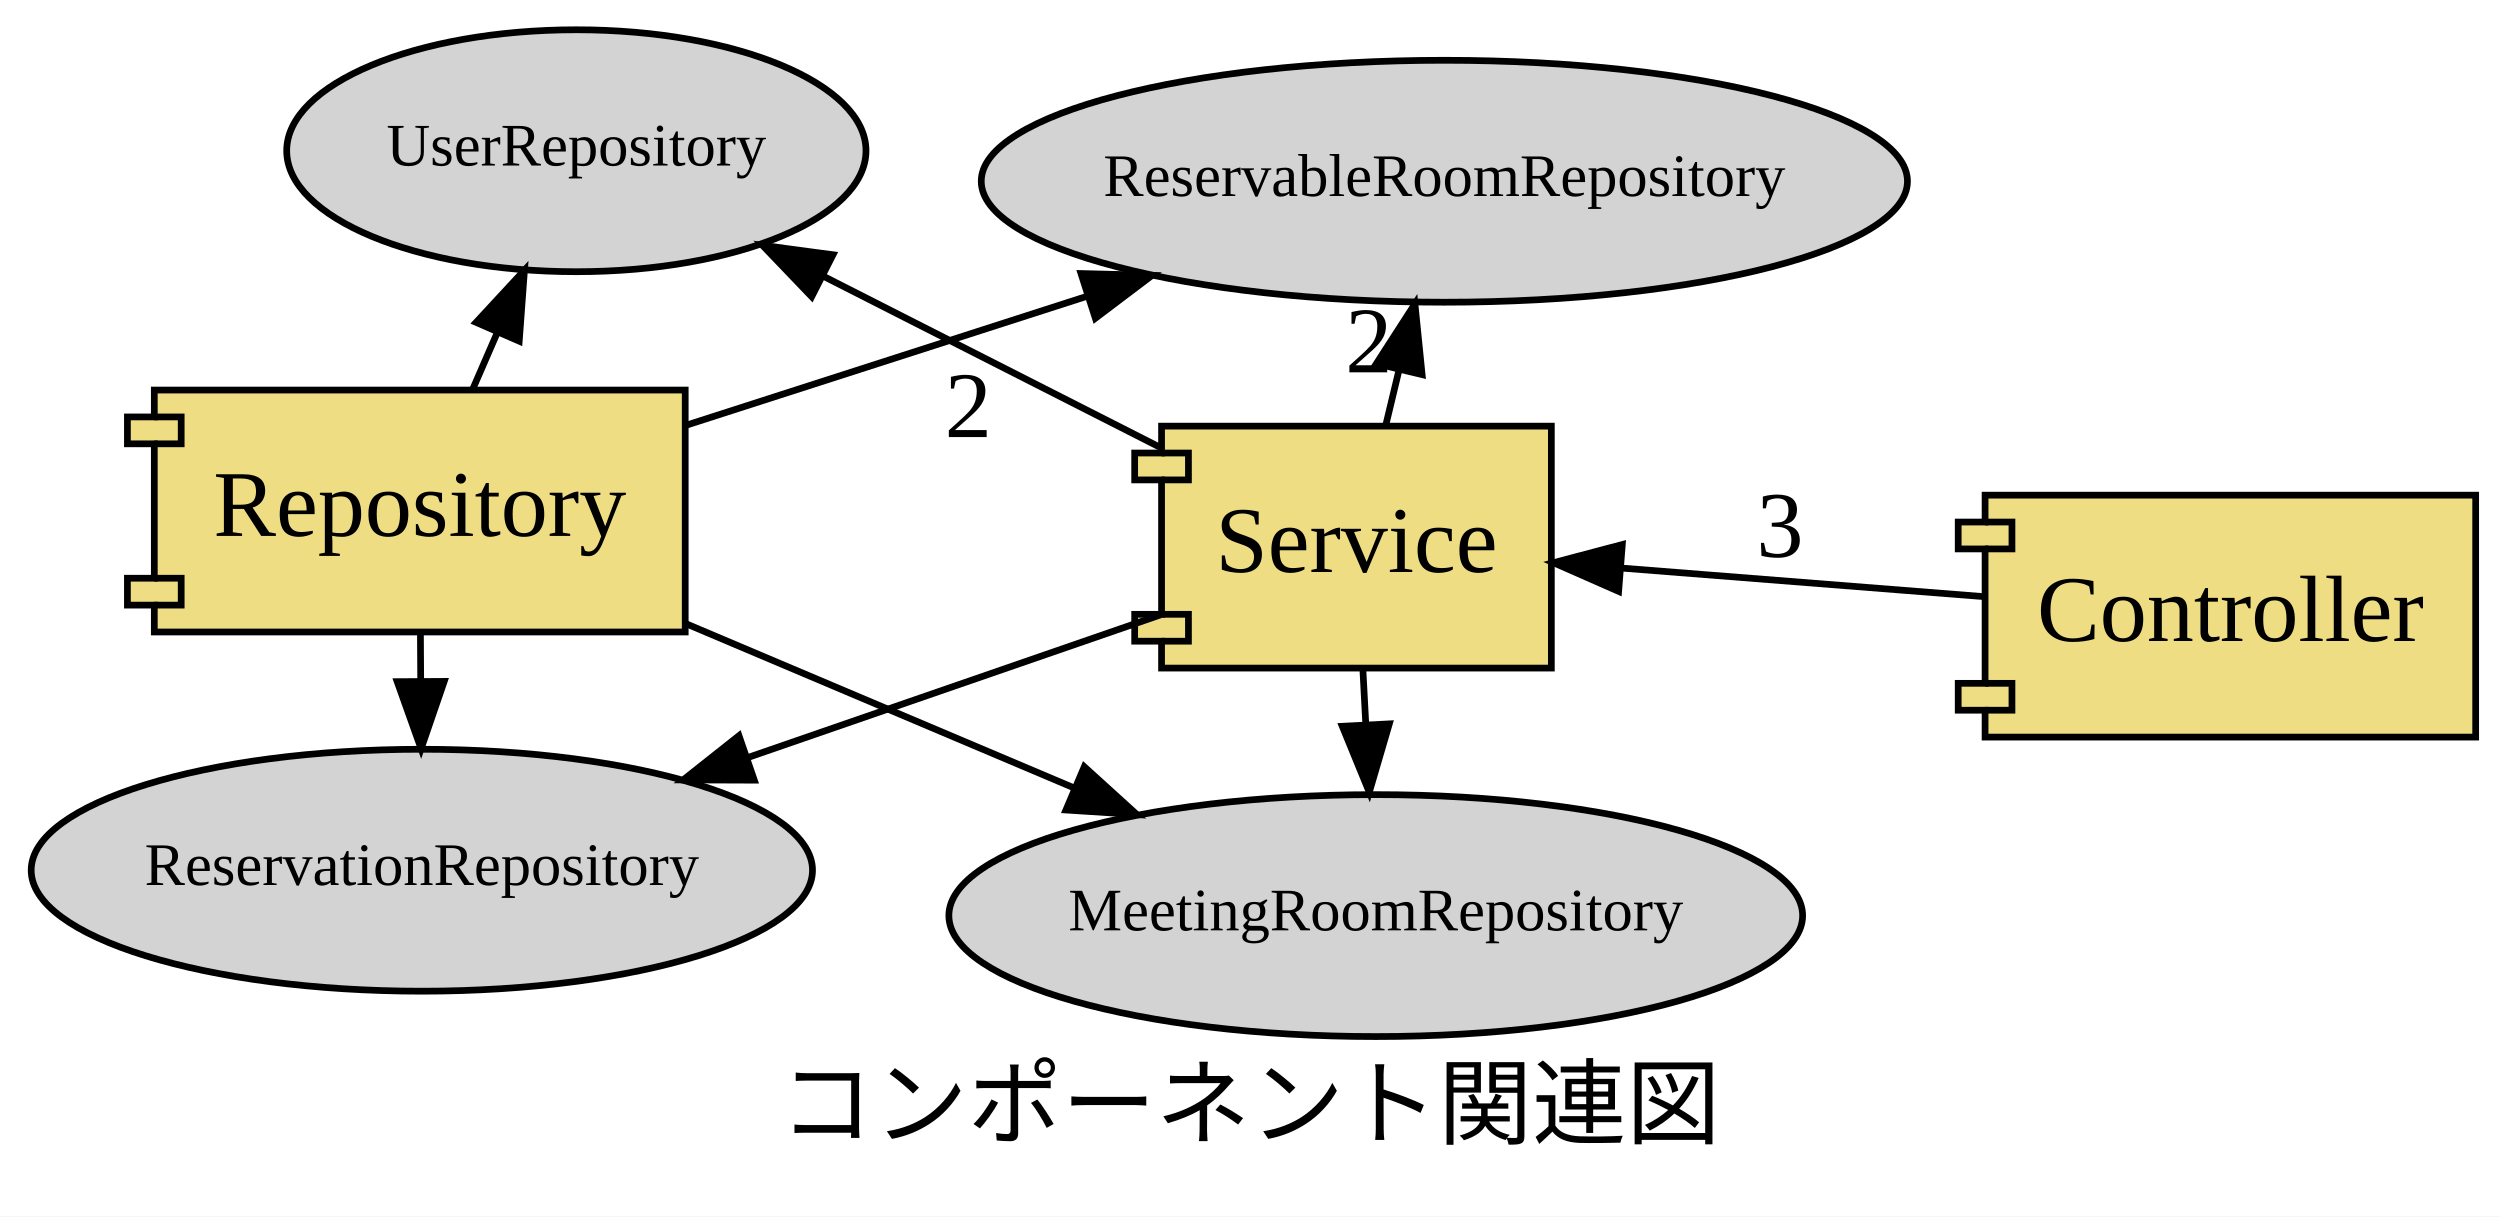
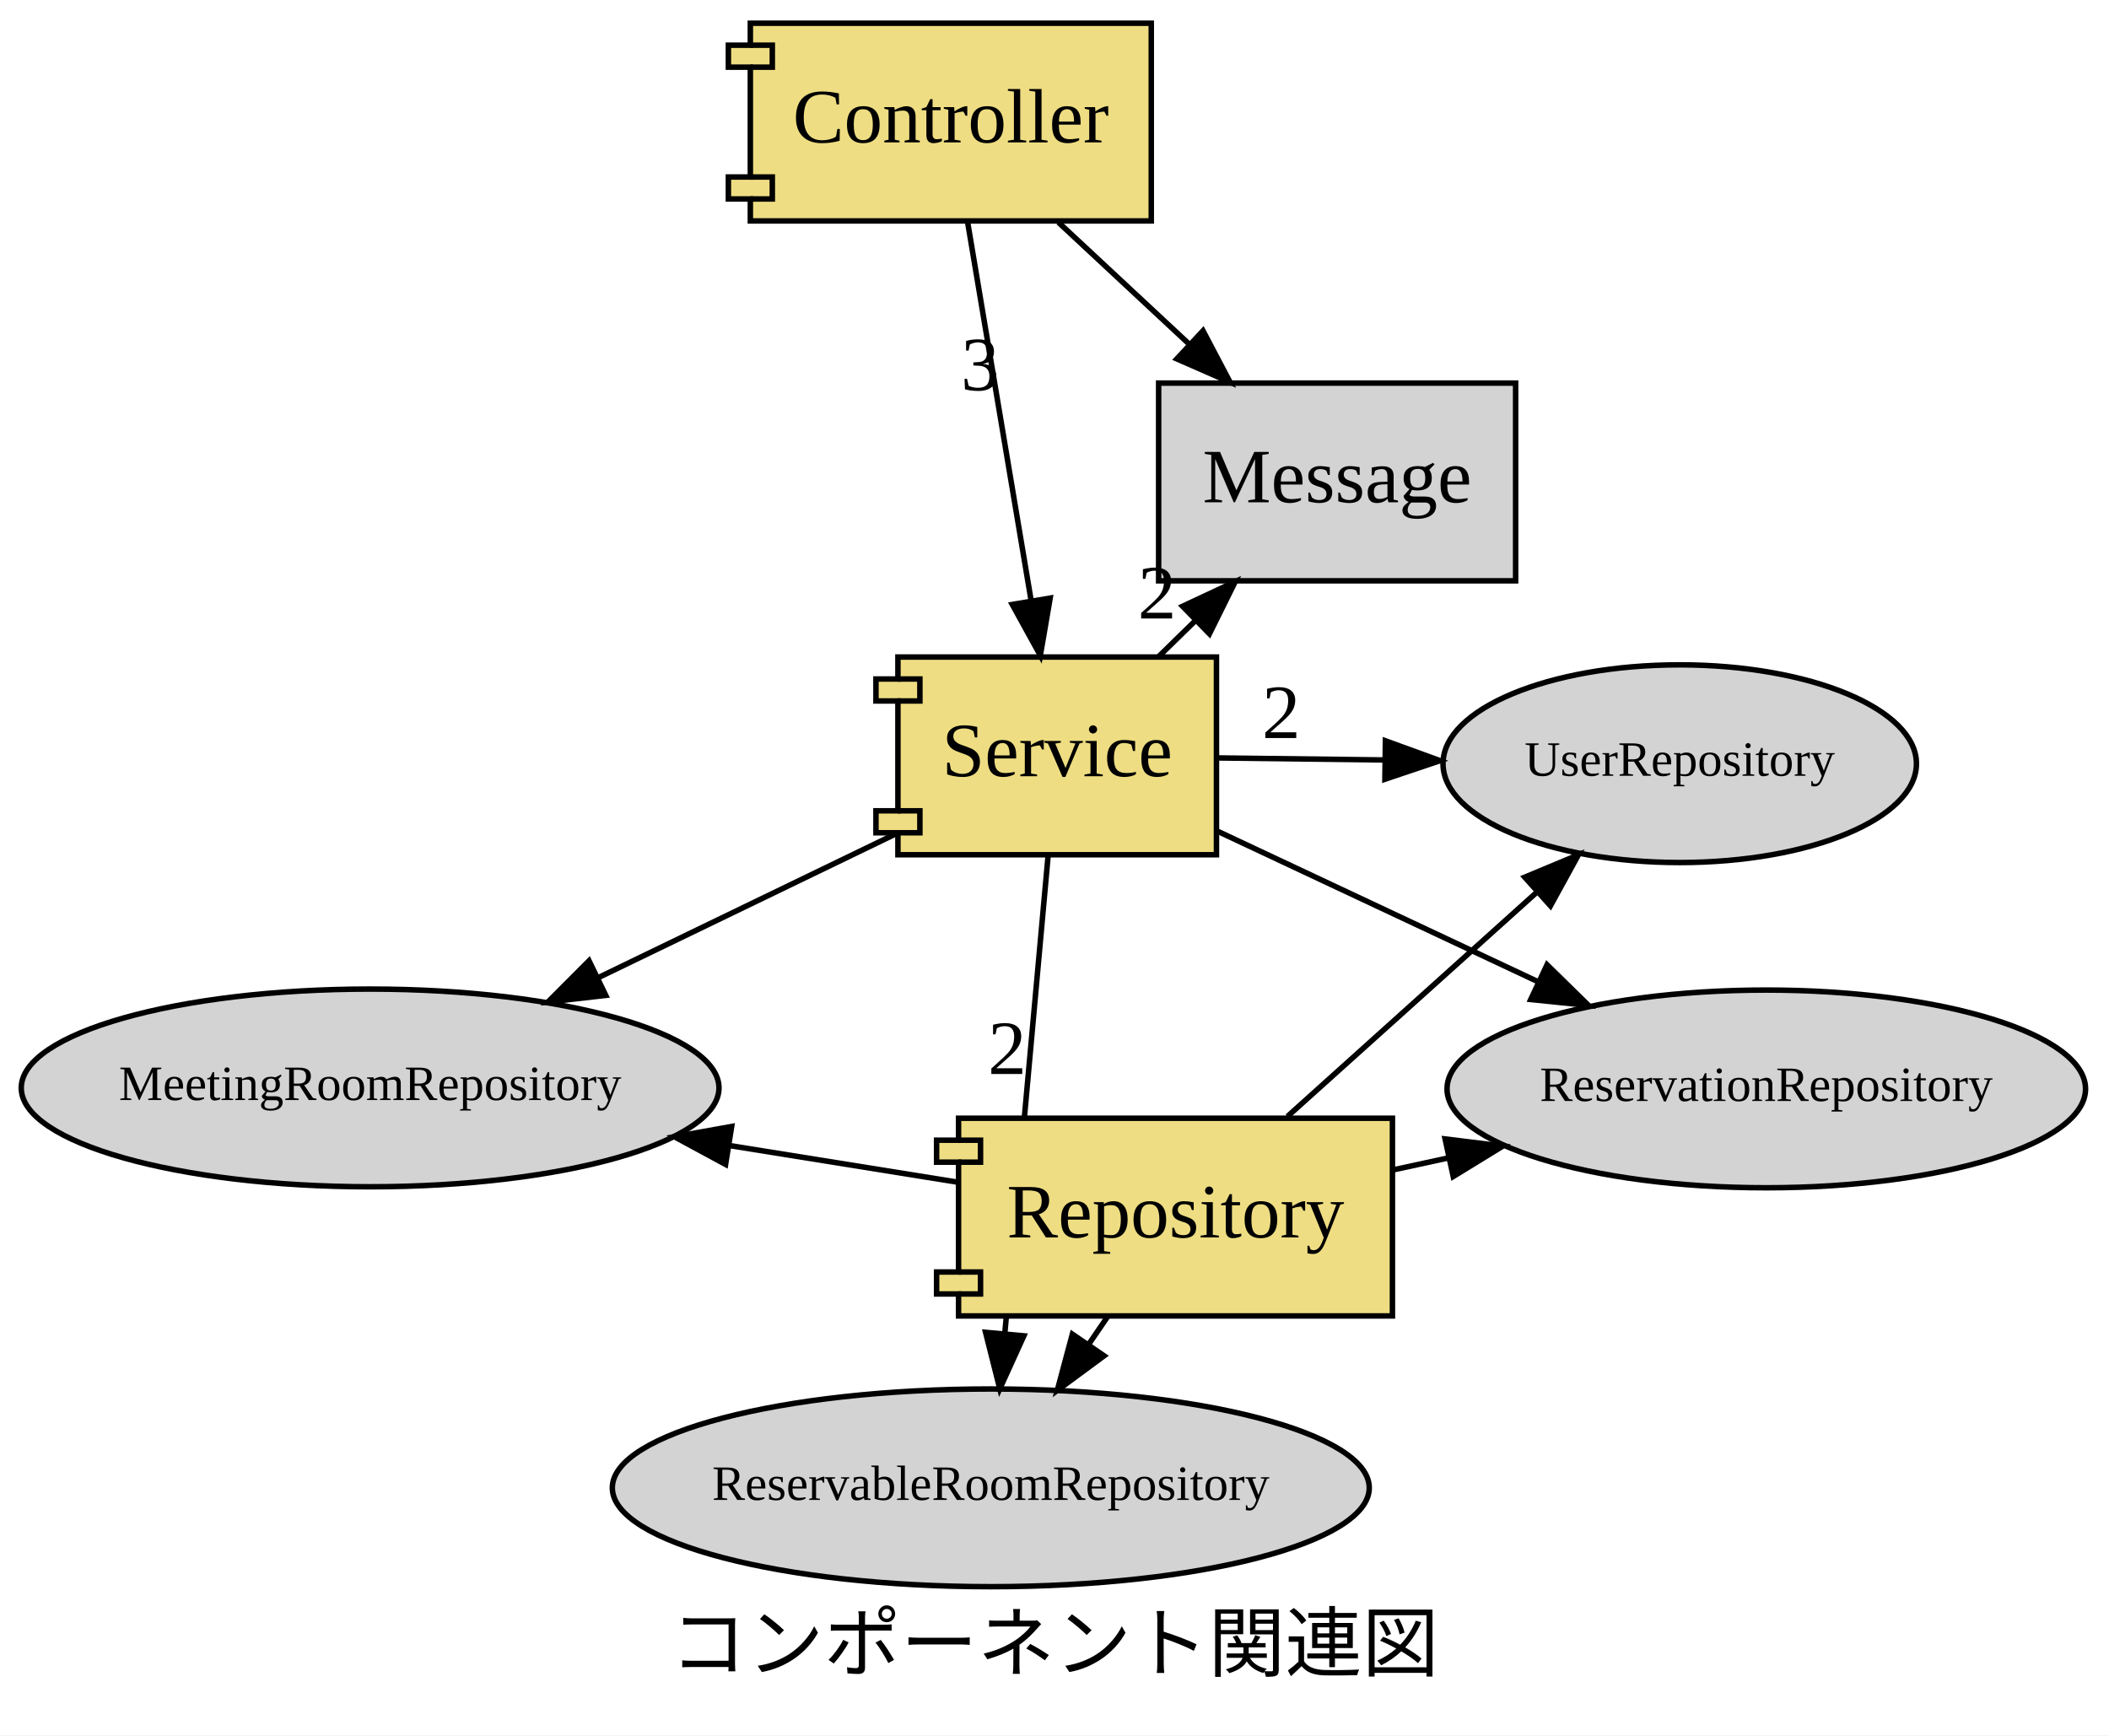
- <svg xmlns="http://www.w3.org/2000/svg" width="372pt" height="181pt" viewBox="0.00 0.00 372.00 181.00">
-   <g id="graph0" class="graph" transform="scale(1 1) rotate(0) translate(4 154)">
-     <polygon fill="white" stroke="transparent" points="-4,27 -4,-154 368,-154 368,27 -4,27" />
-     <text text-anchor="middle" x="182" y="15.2" font-family="Times New Roman,serif" font-size="14.00">コンポーネント関連図
+ <svg xmlns="http://www.w3.org/2000/svg" width="384pt" height="316pt" viewBox="0.00 0.00 384.00 316.00">
+   <g id="graph0" class="graph" transform="scale(1 1) rotate(0) translate(4 289)">
+     <polygon fill="white" stroke="transparent" points="-4,27 -4,-289 380,-289 380,27 -4,27" />
+     <text text-anchor="middle" x="188" y="15.2" font-family="Times New Roman,serif" font-size="14.00">コンポーネント関連図
        </text>
    <g id="node1" class="node">
-       <ellipse fill="lightgrey" stroke="black" cx="81.76" cy="-131.57" rx="43.1" ry="18" />
-       <text text-anchor="middle" x="81.76" y="-129.37" font-family="Times New Roman,serif" font-size="9.00">
+       <polygon fill="#eedd82" stroke="black" points="217.49,-169.36 159.49,-169.36 159.49,-165.36 155.49,-165.36 155.49,-161.36 159.49,-161.36 159.49,-141.36 155.49,-141.36 155.49,-137.36 159.49,-137.36 159.49,-133.36 217.49,-133.36 217.49,-169.36" />
+       <polyline fill="none" stroke="black" points="159.49,-165.36 163.49,-165.36 163.49,-161.36 159.49,-161.36 " />
+       <polyline fill="none" stroke="black" points="159.49,-141.36 163.49,-141.36 163.49,-137.36 159.49,-137.36 " />
+       <text text-anchor="middle" x="188.49" y="-147.66" font-family="Times New Roman,serif" font-size="14.00">
+                 Service
+             </text>
+     </g>
+     <g id="node3" class="node">
+       <polygon fill="lightgrey" stroke="black" points="271.96,-219.24 206.96,-219.24 206.96,-183.24 271.96,-183.24 271.96,-219.24" />
+       <text text-anchor="middle" x="239.46" y="-197.54" font-family="Times New Roman,serif" font-size="14.00">
+                 Message
+             </text>
+     </g>
+     <g id="edge4" class="edge">
+       <path fill="none" stroke="black" d="M206.89,-169.37C209.03,-171.46 211.24,-173.62 213.45,-175.79" />
+       <polygon fill="black" stroke="black" points="211.32,-178.6 220.91,-183.09 216.21,-173.59 211.32,-178.6" />
+       <text text-anchor="middle" x="206.67" y="-176.38" font-family="Times New Roman,serif" font-size="14.00">2
+             </text>
+     </g>
+     <g id="node4" class="node">
+       <ellipse fill="lightgrey" stroke="black" cx="301.84" cy="-149.94" rx="43.1" ry="18" />
+       <text text-anchor="middle" x="301.84" y="-147.74" font-family="Times New Roman,serif" font-size="9.00">
                UserRepository
            </text>
    </g>
-     <g id="node2" class="node">
-       <ellipse fill="lightgrey" stroke="black" cx="58.77" cy="-24.51" rx="58.13" ry="18" />
-       <text text-anchor="middle" x="58.77" y="-22.31" font-family="Times New Roman,serif" font-size="9.00">
+     <g id="edge7" class="edge">
+       <path fill="none" stroke="black" d="M217.68,-150.99C226.93,-150.88 237.47,-150.75 247.88,-150.62" />
+       <polygon fill="black" stroke="black" points="248.25,-154.11 258.2,-150.49 248.16,-147.11 248.25,-154.11" />
+       <text text-anchor="middle" x="229.28" y="-154.61" font-family="Times New Roman,serif" font-size="14.00">2
+             </text>
+     </g>
+     <g id="node5" class="node">
+       <ellipse fill="lightgrey" stroke="black" cx="317.6" cy="-90.72" rx="58.13" ry="18" />
+       <text text-anchor="middle" x="317.6" y="-88.52" font-family="Times New Roman,serif" font-size="9.00">
                ReservationRepository
            </text>
    </g>
-     <g id="node3" class="node">
-       <ellipse fill="lightgrey" stroke="black" cx="200.71" cy="-17.76" rx="63.52" ry="18" />
-       <text text-anchor="middle" x="200.71" y="-15.56" font-family="Times New Roman,serif" font-size="9.00">
+     <g id="edge10" class="edge">
+       <path fill="none" stroke="black" d="M217.78,-137.6C235.05,-129.49 257.16,-119.1 276.19,-110.17" />
+       <polygon fill="black" stroke="black" points="277.68,-113.33 285.24,-105.92 274.71,-107 277.68,-113.33" />
+     </g>
+     <g id="node6" class="node">
+       <ellipse fill="lightgrey" stroke="black" cx="63.39" cy="-90.9" rx="63.52" ry="18" />
+       <text text-anchor="middle" x="63.39" y="-88.7" font-family="Times New Roman,serif" font-size="9.00">
                MeetingRoomRepository
            </text>
    </g>
-     <g id="node4" class="node">
-       <ellipse fill="lightgrey" stroke="black" cx="210.92" cy="-127.03" rx="68.91" ry="18" />
-       <text text-anchor="middle" x="210.92" y="-124.83" font-family="Times New Roman,serif" font-size="9.00">
+     <g id="edge5" class="edge">
+       <path fill="none" stroke="black" d="M159.47,-137.34C143.24,-129.49 122.74,-119.59 104.85,-110.94" />
+       <polygon fill="black" stroke="black" points="106.29,-107.75 95.77,-106.55 103.25,-114.05 106.29,-107.75" />
+     </g>
+     <g id="node7" class="node">
+       <ellipse fill="lightgrey" stroke="black" cx="176.4" cy="-18.08" rx="68.91" ry="18" />
+       <text text-anchor="middle" x="176.4" y="-15.88" font-family="Times New Roman,serif" font-size="9.00">
                ReservableRoomRepository
            </text>
    </g>
-     <g id="node5" class="node">
-       <polygon fill="#eedd82" stroke="black" points="97.96,-95.96 18.96,-95.96 18.96,-91.96 14.96,-91.96 14.96,-87.96 18.96,-87.96 18.96,-67.96 14.96,-67.96 14.96,-63.96 18.96,-63.96 18.96,-59.96 97.96,-59.96 97.96,-95.96" />
-       <polyline fill="none" stroke="black" points="18.96,-91.96 22.96,-91.96 22.96,-87.96 18.96,-87.96 " />
-       <polyline fill="none" stroke="black" points="18.96,-67.96 22.96,-67.96 22.96,-63.96 18.96,-63.96 " />
-       <text text-anchor="middle" x="58.46" y="-74.26" font-family="Times New Roman,serif" font-size="14.00">
-                 Repository
+     <g id="edge3" class="edge">
+       <path fill="none" stroke="black" d="M186.83,-133.11C184.8,-110.68 181.32,-72.37 178.95,-46.18" />
+       <polygon fill="black" stroke="black" points="182.42,-45.76 178.04,-36.12 175.45,-46.39 182.42,-45.76" />
+       <text text-anchor="middle" x="179.39" y="-93.44" font-family="Times New Roman,serif" font-size="14.00">2
            </text>
    </g>
-     <g id="edge9" class="edge">
-       <path fill="none" stroke="black" d="M66.35,-96.11C67.51,-98.79 68.73,-101.59 69.95,-104.4" />
-       <polygon fill="black" stroke="black" points="66.84,-106.03 74.04,-113.8 73.26,-103.23 66.84,-106.03" />
-     </g>
-     <g id="edge2" class="edge">
-       <path fill="none" stroke="black" d="M58.56,-59.87C58.58,-57.52 58.59,-55.06 58.6,-52.6" />
-       <polygon fill="black" stroke="black" points="62.1,-52.61 58.66,-42.59 55.1,-52.57 62.1,-52.61" />
-     </g>
-     <g id="edge5" class="edge">
-       <path fill="none" stroke="black" d="M98.08,-61.19C116.01,-53.61 137.27,-44.61 155.79,-36.77" />
-       <polygon fill="black" stroke="black" points="157.34,-39.91 165.18,-32.79 154.61,-33.47 157.34,-39.91" />
-     </g>
-     <g id="edge7" class="edge">
-       <path fill="none" stroke="black" d="M98.12,-90.73C116.31,-96.58 138.14,-103.6 157.73,-109.91" />
-       <polygon fill="black" stroke="black" points="156.85,-113.3 167.44,-113.03 158.99,-106.64 156.85,-113.3" />
-     </g>
-     <g id="node6" class="node">
-       <polygon fill="#eedd82" stroke="black" points="226.84,-90.59 168.84,-90.59 168.84,-86.59 164.84,-86.59 164.84,-82.59 168.84,-82.59 168.84,-62.59 164.84,-62.59 164.84,-58.59 168.84,-58.59 168.84,-54.59 226.84,-54.59 226.84,-90.59" />
-       <polyline fill="none" stroke="black" points="168.84,-86.59 172.84,-86.59 172.84,-82.59 168.84,-82.59 " />
-       <polyline fill="none" stroke="black" points="168.84,-62.59 172.84,-62.59 172.84,-58.59 168.84,-58.59 " />
-       <text text-anchor="middle" x="197.84" y="-68.89" font-family="Times New Roman,serif" font-size="14.00">
-                 Service
-             </text>
-     </g>
-     <g id="edge6" class="edge">
-       <path fill="none" stroke="black" d="M168.55,-87.47C153.39,-95.17 134.73,-104.65 118.61,-112.85" />
-       <polygon fill="black" stroke="black" points="116.78,-109.85 109.45,-117.5 119.95,-116.09 116.78,-109.85" />
-       <text text-anchor="middle" x="140.08" y="-88.96" font-family="Times New Roman,serif" font-size="14.00">2
-             </text>
-     </g>
-     <g id="edge8" class="edge">
-       <path fill="none" stroke="black" d="M168.69,-62.51C150.88,-56.35 127.66,-48.33 107.16,-41.24" />
-       <polygon fill="black" stroke="black" points="108.24,-37.91 97.65,-37.95 105.96,-44.53 108.24,-37.91" />
-     </g>
-     <g id="edge4" class="edge">
-       <path fill="none" stroke="black" d="M198.8,-54.33C198.93,-51.77 199.07,-49.09 199.22,-46.39" />
-       <polygon fill="black" stroke="black" points="202.73,-46.29 199.75,-36.12 195.73,-45.93 202.73,-46.29" />
-     </g>
-     <g id="edge3" class="edge">
-       <path fill="none" stroke="black" d="M202.2,-90.72C202.83,-93.35 203.5,-96.11 204.16,-98.89" />
-       <polygon fill="black" stroke="black" points="200.8,-99.89 206.54,-108.79 207.61,-98.25 200.8,-99.89" />
-       <text text-anchor="middle" x="199.68" y="-98.6" font-family="Times New Roman,serif" font-size="14.00">2
-             </text>
-     </g>
-     <g id="node7" class="node">
-       <polygon fill="#eedd82" stroke="black" points="364.38,-80.32 291.38,-80.32 291.38,-76.32 287.38,-76.32 287.38,-72.32 291.38,-72.32 291.38,-52.32 287.38,-52.32 287.38,-48.32 291.38,-48.32 291.38,-44.32 364.38,-44.32 364.38,-80.32" />
-       <polyline fill="none" stroke="black" points="291.38,-76.32 295.38,-76.32 295.38,-72.32 291.38,-72.32 " />
-       <polyline fill="none" stroke="black" points="291.38,-52.32 295.38,-52.32 295.38,-48.32 291.38,-48.32 " />
-       <text text-anchor="middle" x="327.88" y="-58.62" font-family="Times New Roman,serif" font-size="14.00">
+     <g id="node2" class="node">
+       <polygon fill="#eedd82" stroke="black" points="205.62,-284.77 132.62,-284.77 132.62,-280.77 128.62,-280.77 128.62,-276.77 132.62,-276.77 132.62,-256.77 128.62,-256.77 128.62,-252.77 132.62,-252.77 132.62,-248.77 205.62,-248.77 205.62,-284.77" />
+       <polyline fill="none" stroke="black" points="132.62,-280.77 136.62,-280.77 136.62,-276.77 132.62,-276.77 " />
+       <polyline fill="none" stroke="black" points="132.62,-256.77 136.62,-256.77 136.62,-252.77 132.62,-252.77 " />
+       <text text-anchor="middle" x="169.12" y="-263.07" font-family="Times New Roman,serif" font-size="14.00">
                Controller
            </text>
    </g>
    <g id="edge1" class="edge">
-       <path fill="none" stroke="black" d="M291.31,-65.21C274.51,-66.53 254.56,-68.11 237.42,-69.46" />
-       <polygon fill="black" stroke="black" points="236.85,-66 227.15,-70.27 237.4,-72.98 236.85,-66" />
-       <text text-anchor="middle" x="260.86" y="-71.14" font-family="Times New Roman,serif" font-size="14.00">3
+       <path fill="none" stroke="black" d="M172.15,-248.74C175.26,-230.21 180.14,-201.12 183.76,-179.55" />
+       <polygon fill="black" stroke="black" points="187.21,-180.09 185.42,-169.65 180.31,-178.93 187.21,-180.09" />
+       <text text-anchor="middle" x="174.45" y="-217.95" font-family="Times New Roman,serif" font-size="14.00">3
            </text>
+     </g>
+     <g id="edge8" class="edge">
+       <path fill="none" stroke="black" d="M188.71,-248.52C196.03,-241.7 204.48,-233.83 212.35,-226.5" />
+       <polygon fill="black" stroke="black" points="215.04,-228.77 219.97,-219.4 210.27,-223.65 215.04,-228.77" />
+     </g>
+     <g id="node8" class="node">
+       <polygon fill="#eedd82" stroke="black" points="249.53,-85.38 170.53,-85.38 170.53,-81.38 166.53,-81.38 166.53,-77.38 170.53,-77.38 170.53,-57.38 166.53,-57.38 166.53,-53.38 170.53,-53.38 170.53,-49.38 249.53,-49.38 249.53,-85.38" />
+       <polyline fill="none" stroke="black" points="170.53,-81.38 174.53,-81.38 174.53,-77.38 170.53,-77.38 " />
+       <polyline fill="none" stroke="black" points="170.53,-57.38 174.53,-57.38 174.53,-53.38 170.53,-53.38 " />
+       <text text-anchor="middle" x="210.03" y="-63.68" font-family="Times New Roman,serif" font-size="14.00">
+                 Repository
+             </text>
+     </g>
+     <g id="edge11" class="edge">
+       <path fill="none" stroke="black" d="M230.41,-85.7C243.78,-97.73 261.39,-113.56 275.78,-126.5" />
+       <polygon fill="black" stroke="black" points="273.62,-129.27 283.4,-133.35 278.3,-124.06 273.62,-129.27" />
+     </g>
+     <g id="edge2" class="edge">
+       <path fill="none" stroke="black" d="M249.78,-76C253.01,-76.7 256.32,-77.42 259.64,-78.14" />
+       <polygon fill="black" stroke="black" points="259.12,-81.61 269.63,-80.31 260.6,-74.77 259.12,-81.61" />
+     </g>
+     <g id="edge6" class="edge">
+       <path fill="none" stroke="black" d="M170.35,-73.74C157.59,-75.79 143.08,-78.12 128.97,-80.38" />
+       <polygon fill="black" stroke="black" points="128.11,-76.97 118.79,-82.01 129.22,-83.88 128.11,-76.97" />
+     </g>
+     <g id="edge9" class="edge">
+       <path fill="none" stroke="black" d="M197.7,-49.3C196.58,-47.65 195.42,-45.96 194.26,-44.26" />
+       <polygon fill="black" stroke="black" points="197.03,-42.12 188.51,-35.83 191.25,-46.06 197.03,-42.12" />
    </g>
  </g>
</svg>
